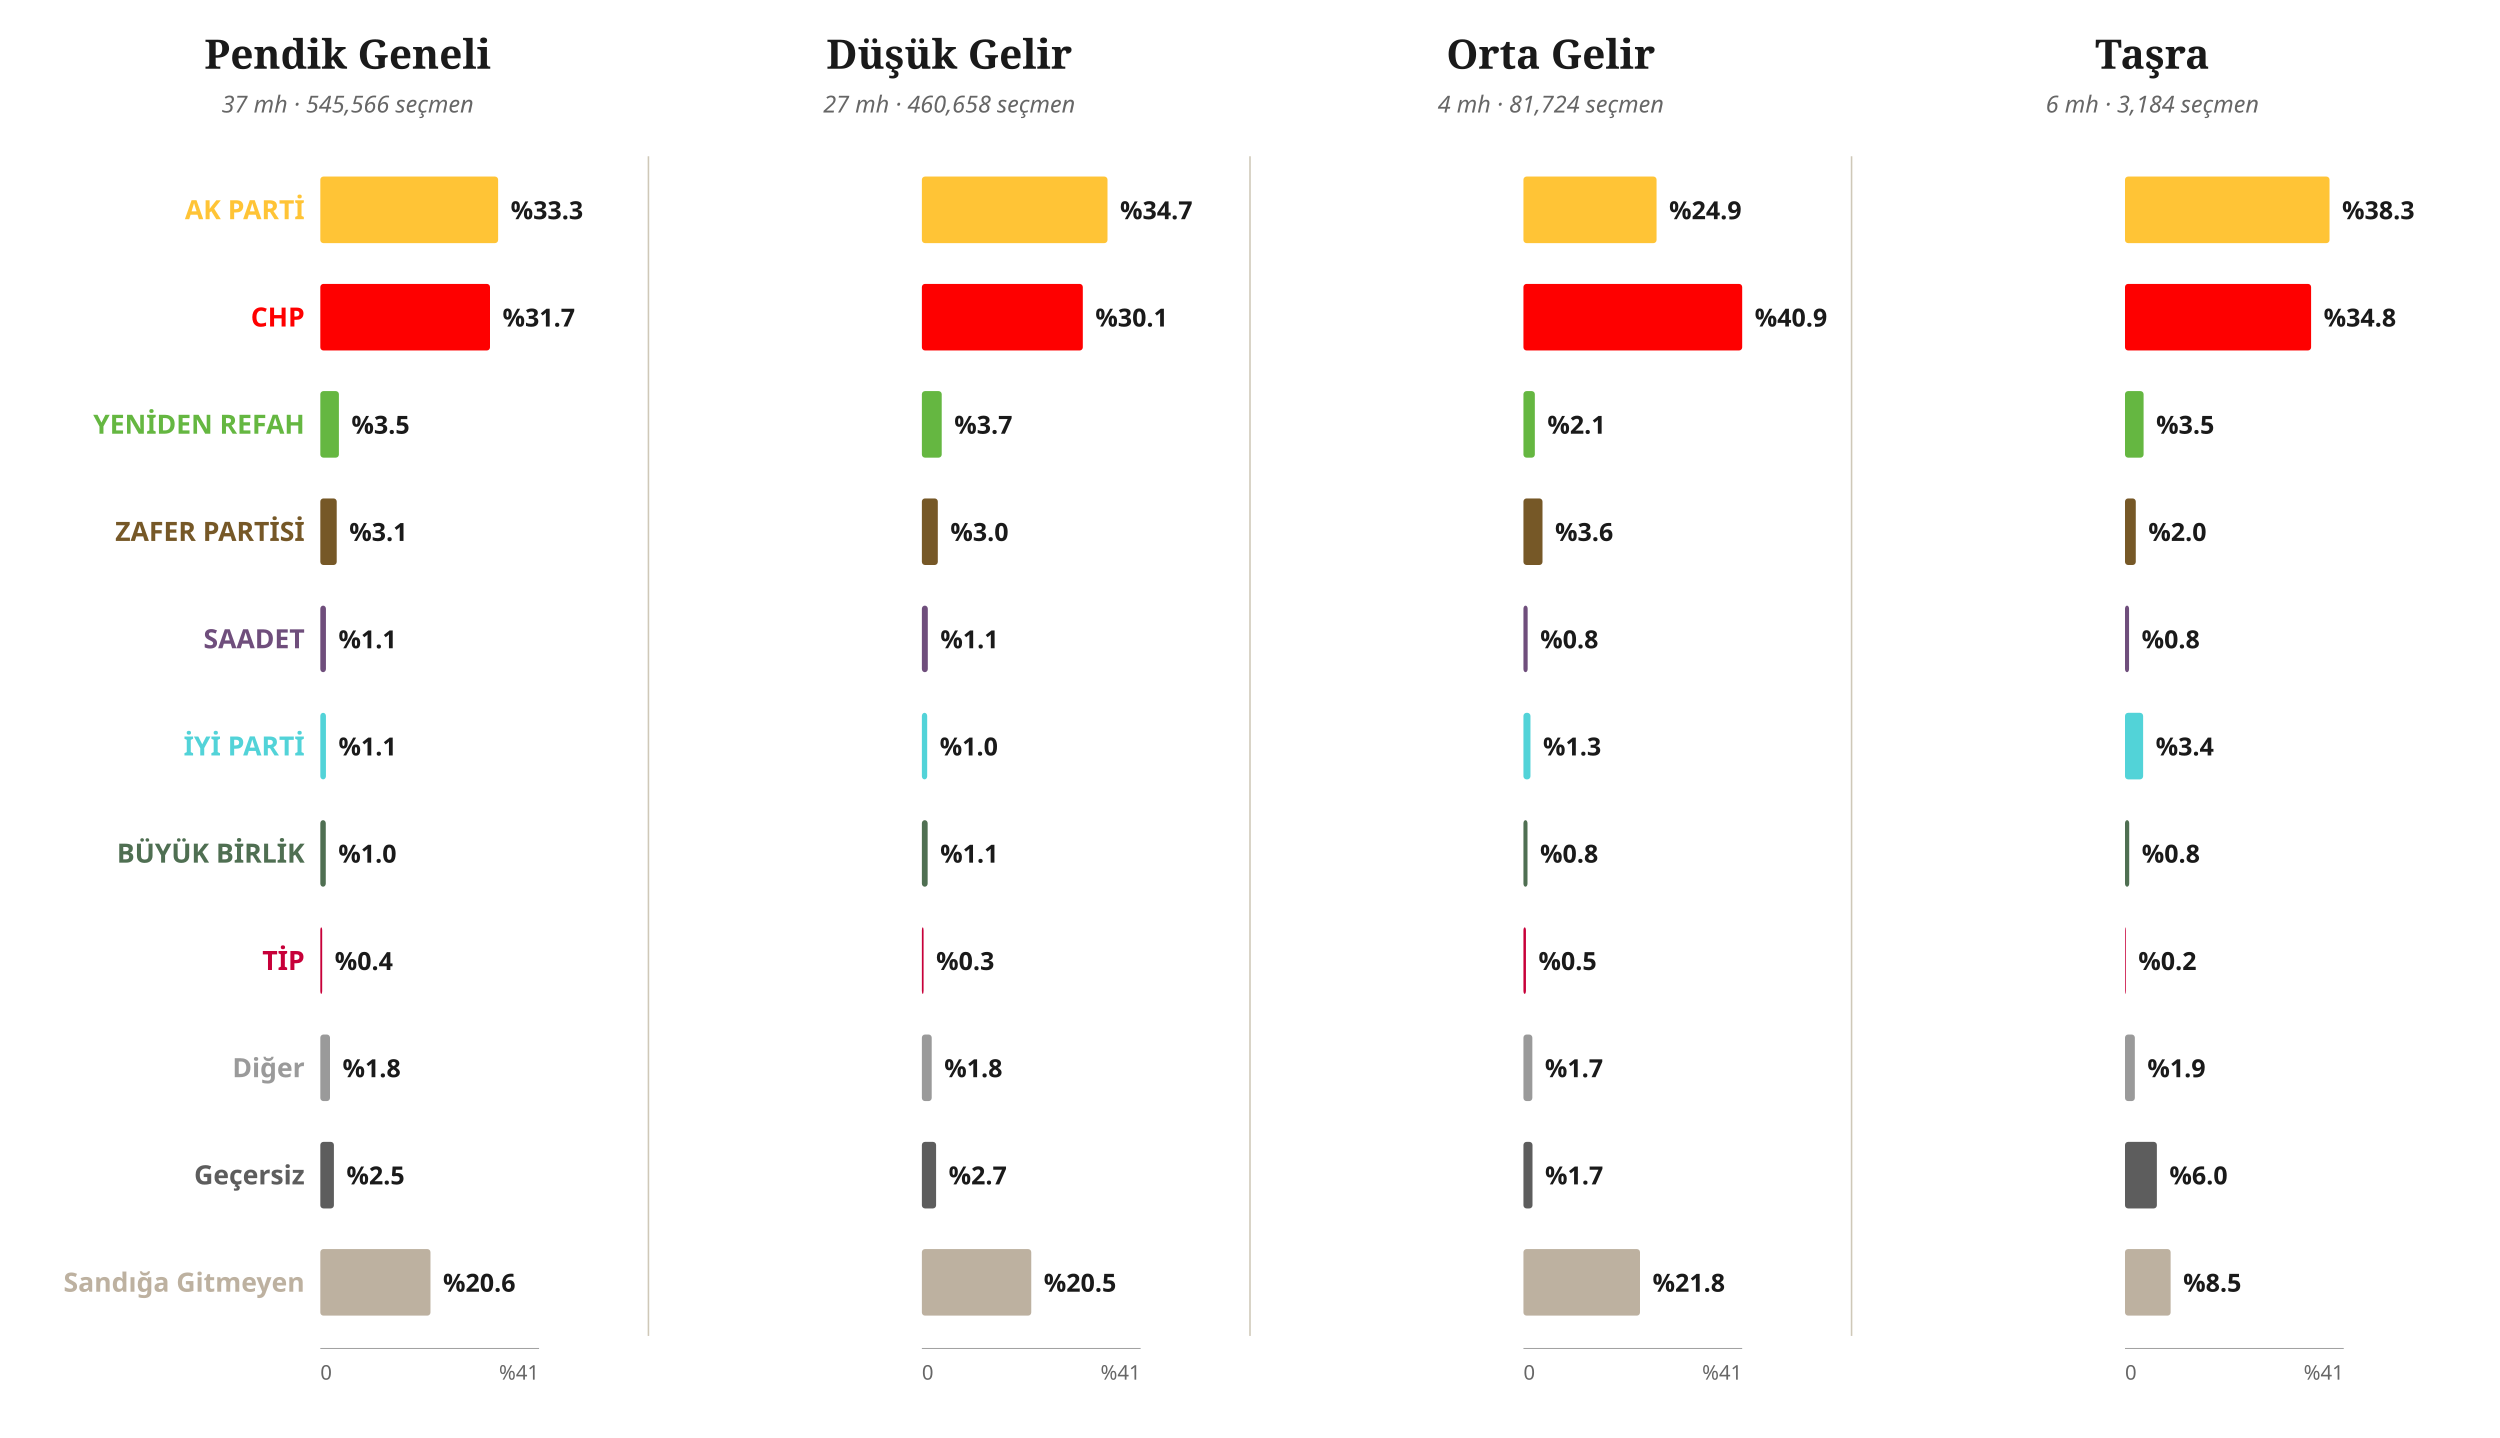
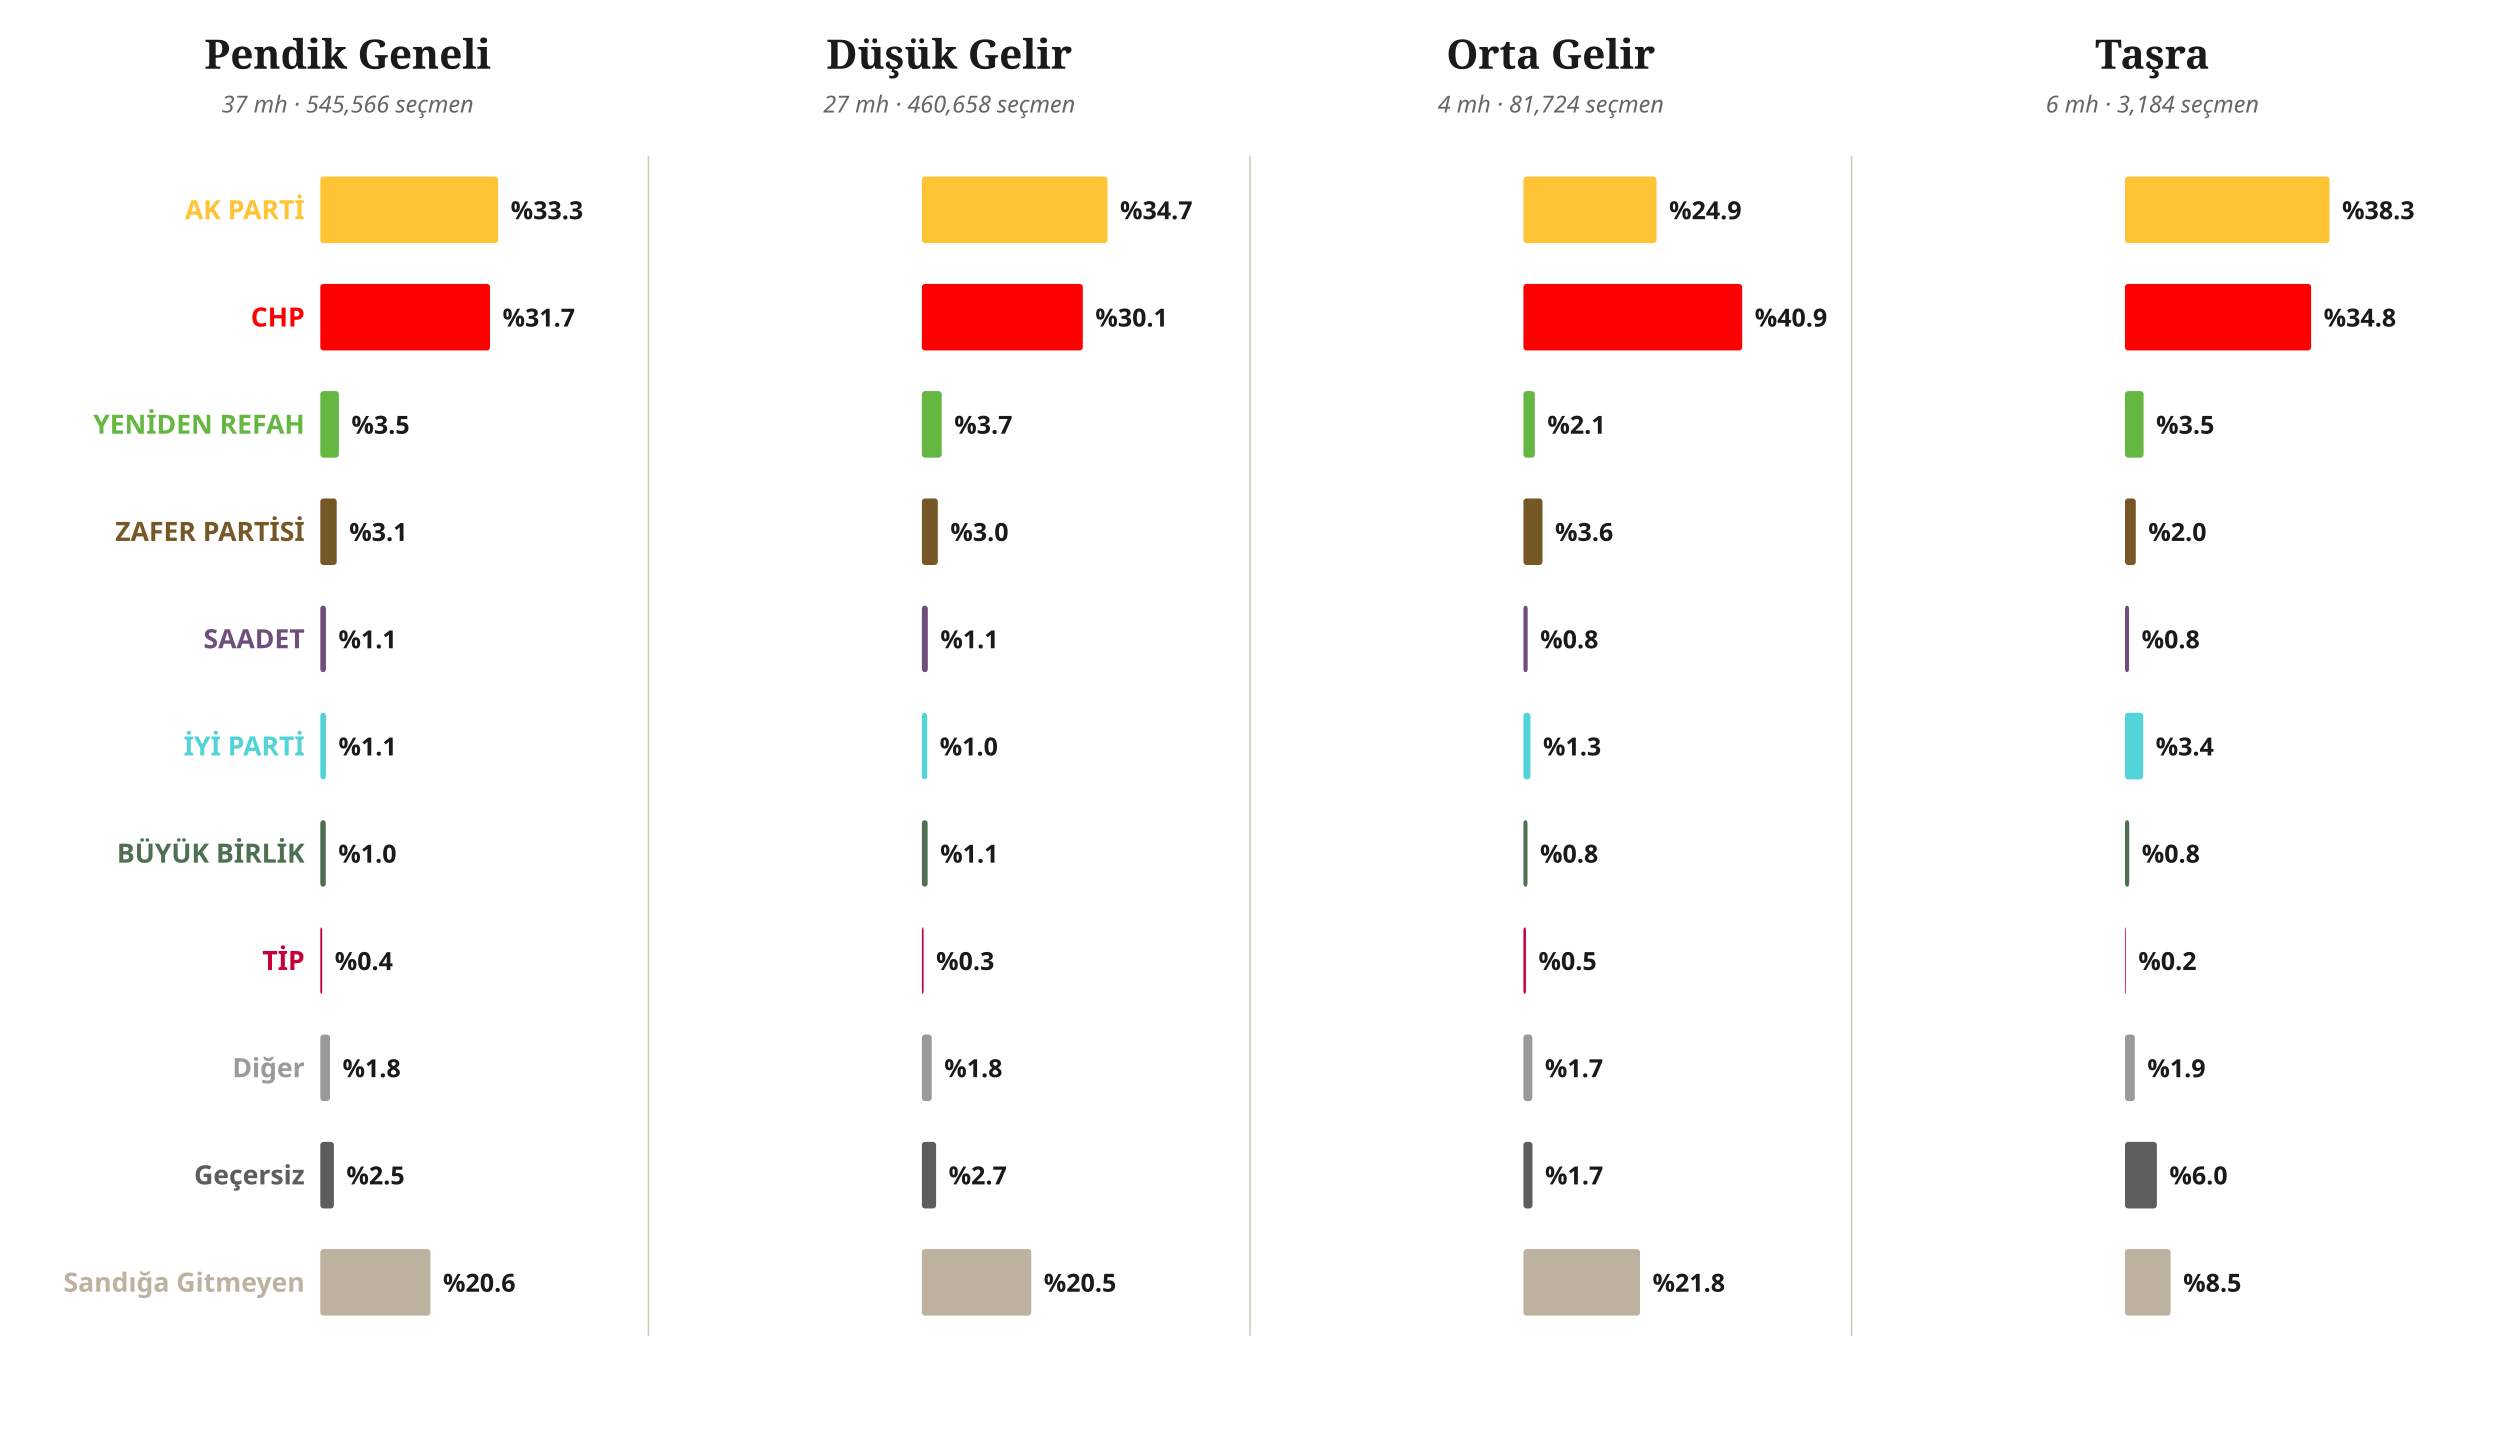
<svg xmlns="http://www.w3.org/2000/svg" viewBox="0 0 1600 920" preserveAspectRatio="xMidYMid meet" width="100%" height="100%">
  <text x="222.5" y="44" text-anchor="middle" font-size="26" font-family="Newsreader,serif" font-weight="600" fill="#1a1a1a">Pendik Geneli</text>
  <text x="222.5" y="72" text-anchor="middle" font-size="15" font-family="Inter Tight,sans-serif" font-style="italic" fill="#666">37 mh · 545,566 seçmen</text>
  <text x="195.0" y="140.3" text-anchor="end" font-size="17" font-family="Inter Tight,sans-serif" font-weight="600" fill="#FFC436">AK PARTİ</text>
  <rect x="205.0" y="113.0" width="113.8" height="42.6" fill="#FFC436" rx="2" />
  <text x="326.8" y="140.3" font-size="16" font-family="Inter Tight,sans-serif" font-weight="700" fill="#1a1a1a">%33.3</text>
  <text x="195.0" y="209.0" text-anchor="end" font-size="17" font-family="Inter Tight,sans-serif" font-weight="600" fill="#FE0000">CHP</text>
  <rect x="205.0" y="181.7" width="108.6" height="42.6" fill="#FE0000" rx="2" />
  <text x="321.6" y="209.0" font-size="16" font-family="Inter Tight,sans-serif" font-weight="700" fill="#1a1a1a">%31.7</text>
  <text x="195.0" y="277.6" text-anchor="end" font-size="17" font-family="Inter Tight,sans-serif" font-weight="600" fill="#65B741">YENİDEN REFAH</text>
  <rect x="205.0" y="250.3" width="11.9" height="42.6" fill="#65B741" rx="2" />
  <text x="224.9" y="277.6" font-size="16" font-family="Inter Tight,sans-serif" font-weight="700" fill="#1a1a1a">%3.5</text>
  <text x="195.0" y="346.2" text-anchor="end" font-size="17" font-family="Inter Tight,sans-serif" font-weight="600" fill="#765827">ZAFER PARTİSİ</text>
  <rect x="205.0" y="319.0" width="10.5" height="42.6" fill="#765827" rx="2" />
  <text x="223.5" y="346.2" font-size="16" font-family="Inter Tight,sans-serif" font-weight="700" fill="#1a1a1a">%3.1</text>
  <text x="195.0" y="414.9" text-anchor="end" font-size="17" font-family="Inter Tight,sans-serif" font-weight="600" fill="#6f4e7c">SAADET</text>
  <rect x="205.0" y="387.6" width="3.6" height="42.6" fill="#6f4e7c" rx="2" />
  <text x="216.6" y="414.9" font-size="16" font-family="Inter Tight,sans-serif" font-weight="700" fill="#1a1a1a">%1.1</text>
  <text x="195.0" y="483.5" text-anchor="end" font-size="17" font-family="Inter Tight,sans-serif" font-weight="600" fill="#52D3D8">İYİ PARTİ</text>
  <rect x="205.0" y="456.2" width="3.6" height="42.6" fill="#52D3D8" rx="2" />
  <text x="216.6" y="483.5" font-size="16" font-family="Inter Tight,sans-serif" font-weight="700" fill="#1a1a1a">%1.1</text>
  <text x="195.0" y="552.1" text-anchor="end" font-size="17" font-family="Inter Tight,sans-serif" font-weight="600" fill="#4F6F52">BÜYÜK BİRLİK</text>
  <rect x="205.0" y="524.9" width="3.5" height="42.6" fill="#4F6F52" rx="2" />
  <text x="216.5" y="552.1" font-size="16" font-family="Inter Tight,sans-serif" font-weight="700" fill="#1a1a1a">%1.0</text>
  <text x="195.0" y="620.8" text-anchor="end" font-size="17" font-family="Inter Tight,sans-serif" font-weight="600" fill="#C70039">TİP</text>
  <rect x="205.0" y="593.5" width="1.2" height="42.6" fill="#C70039" rx="2" />
  <text x="214.2" y="620.8" font-size="16" font-family="Inter Tight,sans-serif" font-weight="700" fill="#1a1a1a">%0.4</text>
  <text x="195.0" y="689.4" text-anchor="end" font-size="17" font-family="Inter Tight,sans-serif" font-weight="600" fill="#9a9a9a">Diğer</text>
  <rect x="205.0" y="662.1" width="6.2" height="42.6" fill="#9a9a9a" rx="2" />
  <text x="219.2" y="689.4" font-size="16" font-family="Inter Tight,sans-serif" font-weight="700" fill="#1a1a1a">%1.8</text>
  <text x="195.0" y="758.0" text-anchor="end" font-size="17" font-family="Inter Tight,sans-serif" font-weight="600" fill="#5d5d5d">Geçersiz</text>
  <rect x="205.0" y="730.8" width="8.7" height="42.6" fill="#5d5d5d" rx="2" />
  <text x="221.7" y="758.0" font-size="16" font-family="Inter Tight,sans-serif" font-weight="700" fill="#1a1a1a">%2.5</text>
  <text x="195.0" y="826.7" text-anchor="end" font-size="17" font-family="Inter Tight,sans-serif" font-weight="600" fill="#bdb1a0">Sandığa Gitmeyen</text>
  <rect x="205.0" y="799.4" width="70.5" height="42.6" fill="#bdb1a0" rx="2" />
  <text x="283.5" y="826.7" font-size="16" font-family="Inter Tight,sans-serif" font-weight="700" fill="#1a1a1a">%20.6</text>
  <text x="607.5" y="44" text-anchor="middle" font-size="26" font-family="Newsreader,serif" font-weight="600" fill="#1a1a1a">Düşük Gelir</text>
  <text x="607.5" y="72" text-anchor="middle" font-size="15" font-family="Inter Tight,sans-serif" font-style="italic" fill="#666">27 mh · 460,658 seçmen</text>
  <line x1="415.0" y1="100" x2="415.0" y2="855" stroke="#cfc8b8" stroke-width="1" />
  <rect x="590.0" y="113.0" width="118.8" height="42.6" fill="#FFC436" rx="2" />
  <text x="716.8" y="140.3" font-size="16" font-family="Inter Tight,sans-serif" font-weight="700" fill="#1a1a1a">%34.7</text>
  <rect x="590.0" y="181.7" width="103.0" height="42.6" fill="#FE0000" rx="2" />
  <text x="701.0" y="209.0" font-size="16" font-family="Inter Tight,sans-serif" font-weight="700" fill="#1a1a1a">%30.1</text>
  <rect x="590.0" y="250.3" width="12.7" height="42.6" fill="#65B741" rx="2" />
  <text x="610.7" y="277.6" font-size="16" font-family="Inter Tight,sans-serif" font-weight="700" fill="#1a1a1a">%3.7</text>
  <rect x="590.0" y="319.0" width="10.2" height="42.6" fill="#765827" rx="2" />
  <text x="608.2" y="346.2" font-size="16" font-family="Inter Tight,sans-serif" font-weight="700" fill="#1a1a1a">%3.0</text>
  <rect x="590.0" y="387.6" width="3.8" height="42.6" fill="#6f4e7c" rx="2" />
  <text x="601.8" y="414.9" font-size="16" font-family="Inter Tight,sans-serif" font-weight="700" fill="#1a1a1a">%1.1</text>
  <rect x="590.0" y="456.2" width="3.4" height="42.6" fill="#52D3D8" rx="2" />
  <text x="601.4" y="483.5" font-size="16" font-family="Inter Tight,sans-serif" font-weight="700" fill="#1a1a1a">%1.0</text>
  <rect x="590.0" y="524.9" width="3.7" height="42.6" fill="#4F6F52" rx="2" />
  <text x="601.7" y="552.1" font-size="16" font-family="Inter Tight,sans-serif" font-weight="700" fill="#1a1a1a">%1.1</text>
  <rect x="590.0" y="593.5" width="1.1" height="42.6" fill="#C70039" rx="2" />
  <text x="599.1" y="620.8" font-size="16" font-family="Inter Tight,sans-serif" font-weight="700" fill="#1a1a1a">%0.3</text>
  <rect x="590.0" y="662.1" width="6.3" height="42.6" fill="#9a9a9a" rx="2" />
  <text x="604.3" y="689.4" font-size="16" font-family="Inter Tight,sans-serif" font-weight="700" fill="#1a1a1a">%1.8</text>
  <rect x="590.0" y="730.8" width="9.1" height="42.6" fill="#5d5d5d" rx="2" />
  <text x="607.1" y="758.0" font-size="16" font-family="Inter Tight,sans-serif" font-weight="700" fill="#1a1a1a">%2.7</text>
  <rect x="590.0" y="799.4" width="70.0" height="42.6" fill="#bdb1a0" rx="2" />
  <text x="668.0" y="826.7" font-size="16" font-family="Inter Tight,sans-serif" font-weight="700" fill="#1a1a1a">%20.5</text>
  <text x="992.5" y="44" text-anchor="middle" font-size="26" font-family="Newsreader,serif" font-weight="600" fill="#1a1a1a">Orta Gelir</text>
  <text x="992.5" y="72" text-anchor="middle" font-size="15" font-family="Inter Tight,sans-serif" font-style="italic" fill="#666">4 mh · 81,724 seçmen</text>
  <line x1="800.0" y1="100" x2="800.0" y2="855" stroke="#cfc8b8" stroke-width="1" />
  <rect x="975.0" y="113.0" width="85.2" height="42.6" fill="#FFC436" rx="2" />
  <text x="1068.2" y="140.3" font-size="16" font-family="Inter Tight,sans-serif" font-weight="700" fill="#1a1a1a">%24.9</text>
  <rect x="975.0" y="181.7" width="140.0" height="42.6" fill="#FE0000" rx="2" />
  <text x="1123.0" y="209.0" font-size="16" font-family="Inter Tight,sans-serif" font-weight="700" fill="#1a1a1a">%40.9</text>
  <rect x="975.0" y="250.3" width="7.3" height="42.6" fill="#65B741" rx="2" />
  <text x="990.3" y="277.6" font-size="16" font-family="Inter Tight,sans-serif" font-weight="700" fill="#1a1a1a">%2.1</text>
  <rect x="975.0" y="319.0" width="12.2" height="42.6" fill="#765827" rx="2" />
  <text x="995.2" y="346.2" font-size="16" font-family="Inter Tight,sans-serif" font-weight="700" fill="#1a1a1a">%3.6</text>
  <rect x="975.0" y="387.6" width="2.7" height="42.6" fill="#6f4e7c" rx="2" />
  <text x="985.7" y="414.9" font-size="16" font-family="Inter Tight,sans-serif" font-weight="700" fill="#1a1a1a">%0.8</text>
  <rect x="975.0" y="456.2" width="4.5" height="42.6" fill="#52D3D8" rx="2" />
  <text x="987.5" y="483.5" font-size="16" font-family="Inter Tight,sans-serif" font-weight="700" fill="#1a1a1a">%1.3</text>
  <rect x="975.0" y="524.9" width="2.6" height="42.6" fill="#4F6F52" rx="2" />
  <text x="985.6" y="552.1" font-size="16" font-family="Inter Tight,sans-serif" font-weight="700" fill="#1a1a1a">%0.8</text>
  <rect x="975.0" y="593.5" width="1.6" height="42.6" fill="#C70039" rx="2" />
  <text x="984.6" y="620.8" font-size="16" font-family="Inter Tight,sans-serif" font-weight="700" fill="#1a1a1a">%0.5</text>
  <rect x="975.0" y="662.1" width="5.7" height="42.6" fill="#9a9a9a" rx="2" />
  <text x="988.7" y="689.4" font-size="16" font-family="Inter Tight,sans-serif" font-weight="700" fill="#1a1a1a">%1.7</text>
  <rect x="975.0" y="730.8" width="5.8" height="42.6" fill="#5d5d5d" rx="2" />
  <text x="988.8" y="758.0" font-size="16" font-family="Inter Tight,sans-serif" font-weight="700" fill="#1a1a1a">%1.7</text>
  <rect x="975.0" y="799.4" width="74.6" height="42.6" fill="#bdb1a0" rx="2" />
  <text x="1057.6" y="826.7" font-size="16" font-family="Inter Tight,sans-serif" font-weight="700" fill="#1a1a1a">%21.8</text>
  <text x="1377.5" y="44" text-anchor="middle" font-size="26" font-family="Newsreader,serif" font-weight="600" fill="#1a1a1a">Taşra</text>
  <text x="1377.5" y="72" text-anchor="middle" font-size="15" font-family="Inter Tight,sans-serif" font-style="italic" fill="#666">6 mh · 3,184 seçmen</text>
  <line x1="1185.0" y1="100" x2="1185.0" y2="855" stroke="#cfc8b8" stroke-width="1" />
  <rect x="1360.0" y="113.0" width="130.9" height="42.6" fill="#FFC436" rx="2" />
  <text x="1498.9" y="140.3" font-size="16" font-family="Inter Tight,sans-serif" font-weight="700" fill="#1a1a1a">%38.3</text>
  <rect x="1360.0" y="181.7" width="119.1" height="42.6" fill="#FE0000" rx="2" />
  <text x="1487.1" y="209.0" font-size="16" font-family="Inter Tight,sans-serif" font-weight="700" fill="#1a1a1a">%34.8</text>
  <rect x="1360.0" y="250.3" width="11.9" height="42.6" fill="#65B741" rx="2" />
  <text x="1379.9" y="277.6" font-size="16" font-family="Inter Tight,sans-serif" font-weight="700" fill="#1a1a1a">%3.5</text>
  <rect x="1360.0" y="319.0" width="6.9" height="42.6" fill="#765827" rx="2" />
  <text x="1374.9" y="346.2" font-size="16" font-family="Inter Tight,sans-serif" font-weight="700" fill="#1a1a1a">%2.0</text>
  <rect x="1360.0" y="387.6" width="2.6" height="42.6" fill="#6f4e7c" rx="2" />
  <text x="1370.6" y="414.9" font-size="16" font-family="Inter Tight,sans-serif" font-weight="700" fill="#1a1a1a">%0.8</text>
  <rect x="1360.0" y="456.2" width="11.6" height="42.6" fill="#52D3D8" rx="2" />
  <text x="1379.6" y="483.5" font-size="16" font-family="Inter Tight,sans-serif" font-weight="700" fill="#1a1a1a">%3.4</text>
  <rect x="1360.0" y="524.9" width="2.7" height="42.6" fill="#4F6F52" rx="2" />
  <text x="1370.7" y="552.1" font-size="16" font-family="Inter Tight,sans-serif" font-weight="700" fill="#1a1a1a">%0.8</text>
  <rect x="1360.0" y="593.5" width="0.5" height="42.6" fill="#C70039" rx="2" />
  <text x="1368.5" y="620.8" font-size="16" font-family="Inter Tight,sans-serif" font-weight="700" fill="#1a1a1a">%0.2</text>
  <rect x="1360.0" y="662.1" width="6.3" height="42.6" fill="#9a9a9a" rx="2" />
  <text x="1374.3" y="689.4" font-size="16" font-family="Inter Tight,sans-serif" font-weight="700" fill="#1a1a1a">%1.9</text>
  <rect x="1360.0" y="730.8" width="20.4" height="42.6" fill="#5d5d5d" rx="2" />
  <text x="1388.4" y="758.0" font-size="16" font-family="Inter Tight,sans-serif" font-weight="700" fill="#1a1a1a">%6.0</text>
  <rect x="1360.0" y="799.4" width="29.2" height="42.6" fill="#bdb1a0" rx="2" />
  <text x="1397.2" y="826.7" font-size="16" font-family="Inter Tight,sans-serif" font-weight="700" fill="#1a1a1a">%8.5</text>
-   <line x1="205.0" y1="863" x2="345.0" y2="863" stroke="#999" stroke-width="0.6" />
-   <text x="205.0" y="883" font-size="13" font-family="Inter Tight,sans-serif" fill="#666">0</text>
-   <text x="345.0" y="883" text-anchor="end" font-size="13" font-family="Inter Tight,sans-serif" fill="#666">%41</text>
-   <line x1="590.0" y1="863" x2="730.0" y2="863" stroke="#999" stroke-width="0.6" />
-   <text x="590.0" y="883" font-size="13" font-family="Inter Tight,sans-serif" fill="#666">0</text>
-   <text x="730.0" y="883" text-anchor="end" font-size="13" font-family="Inter Tight,sans-serif" fill="#666">%41</text>
-   <line x1="975.0" y1="863" x2="1115.0" y2="863" stroke="#999" stroke-width="0.6" />
-   <text x="975.0" y="883" font-size="13" font-family="Inter Tight,sans-serif" fill="#666">0</text>
-   <text x="1115.0" y="883" text-anchor="end" font-size="13" font-family="Inter Tight,sans-serif" fill="#666">%41</text>
-   <line x1="1360.0" y1="863" x2="1500.0" y2="863" stroke="#999" stroke-width="0.6" />
-   <text x="1360.0" y="883" font-size="13" font-family="Inter Tight,sans-serif" fill="#666">0</text>
-   <text x="1500.0" y="883" text-anchor="end" font-size="13" font-family="Inter Tight,sans-serif" fill="#666">%41</text>
</svg>
